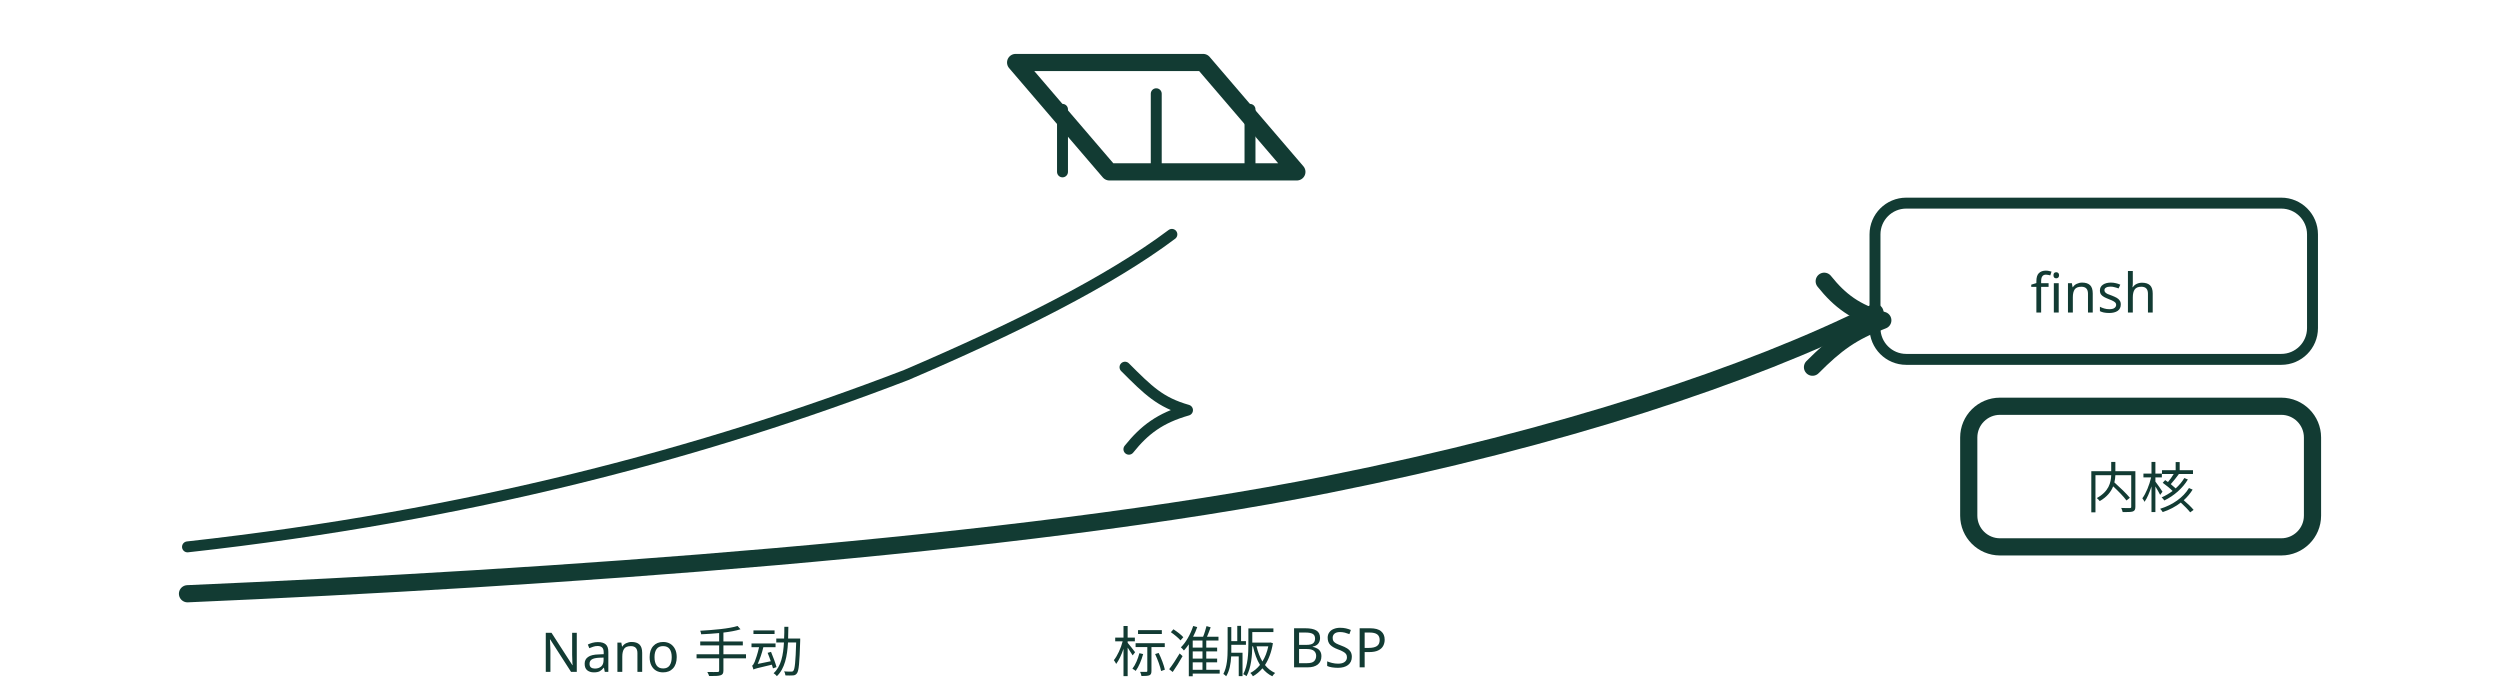
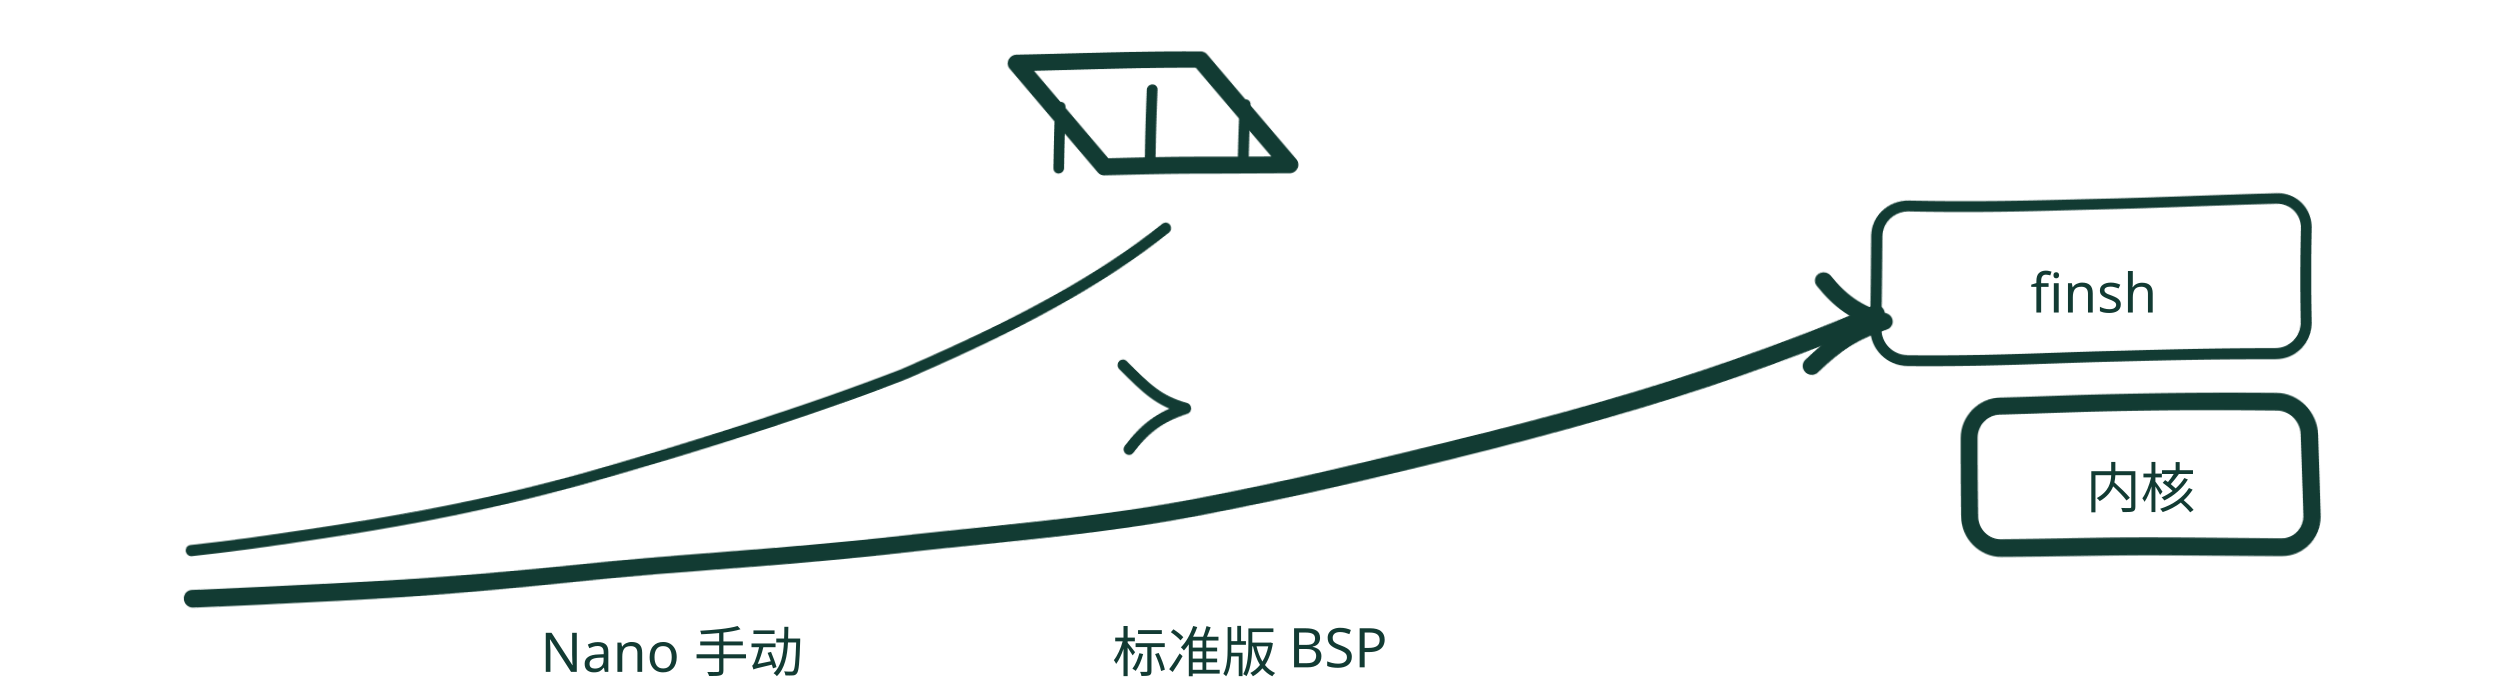
<svg xmlns="http://www.w3.org/2000/svg" viewBox="0 0 320 88" role="img" aria-label="两条移植路：Nano 小径直上山，标准版大路过设备框架" fill="none" stroke="var(--cover-ink, #123b33)" stroke-linecap="round" stroke-linejoin="round">
-   <path d="M24 70 C 60 66, 90 58, 116 48 C 130 42, 142 36, 150 30" stroke-width="1.4" />
-   <path d="M24 76 C 70 74, 130 70, 170 62 C 200 56, 224 48, 240 40" stroke-width="2.2" />
-   <path d="M144 47 C 147 50, 148.5 51.5, 152 52.5 C 148.5 53.5, 146.5 55, 144.5 57.5" stroke-width="1.4" />
-   <path d="M232 47 C 235 44, 237 42.5, 241 41 C 237.5 40, 235.5 38.5, 233.5 36" stroke-width="2.2" />
-   <path d="M142 22 L166 22 L154 8 L130 8 Z" stroke-width="2.2" />
-   <path d="M136 22 L136 14 M148 22 L148 12 M160 22 L160 14" stroke-width="1.4" />
-   <rect x="240" y="26" width="56" height="20" rx="4" stroke-width="1.4" />
+   <defs>
+     <filter id="hw-rtos-rtthread-07-port-f407" x="-5%" y="-5%" width="110%" height="110%">
+       <feTurbulence type="fractalNoise" baseFrequency="0.013" numOctaves="2" seed="86" result="n" />
+       <feDisplacementMap in="SourceGraphic" in2="n" scale="3.2" />
+     </filter>
+   </defs>
+   <g filter="url(#hw-rtos-rtthread-07-port-f407)">
+     <path d="M24 70 C 60 66, 90 58, 116 48 C 130 42, 142 36, 150 30" stroke-width="1.4" />
+     <path d="M24 76 C 70 74, 130 70, 170 62 C 200 56, 224 48, 240 40" stroke-width="2.2" />
+     <path d="M144 47 C 147 50, 148.5 51.5, 152 52.5 C 148.5 53.5, 146.5 55, 144.5 57.5" stroke-width="1.4" />
+     <path d="M232 47 C 235 44, 237 42.5, 241 41 C 237.5 40, 235.5 38.5, 233.5 36" stroke-width="2.2" />
+     <path d="M142 22 L166 22 L154 8 L130 8 Z" stroke-width="2.2" />
+     <path d="M136 22 L136 14 M148 22 L148 12 M160 22 L160 14" stroke-width="1.4" />
+     <rect x="240" y="26" width="56" height="20" rx="4" stroke-width="1.4" />
+     <rect x="252" y="52" width="44" height="18" rx="4" stroke-width="2.2" />
+   </g>
  <text x="268" y="40" font-family="sans-serif" font-size="7" fill="var(--cover-ink, #123b33)" stroke="none" text-anchor="middle">finsh</text>
-   <rect x="252" y="52" width="44" height="18" rx="4" stroke-width="2.2" />
  <text x="274" y="65" font-family="sans-serif" font-size="7" fill="var(--cover-ink, #123b33)" stroke="none" text-anchor="middle">内核</text>
  <text x="86" y="86" font-family="sans-serif" font-size="7" fill="var(--cover-ink, #123b33)" stroke="none" text-anchor="middle">Nano 手动</text>
  <text x="160" y="86" font-family="sans-serif" font-size="7" fill="var(--cover-ink, #123b33)" stroke="none" text-anchor="middle">标准版 BSP</text>
</svg>
